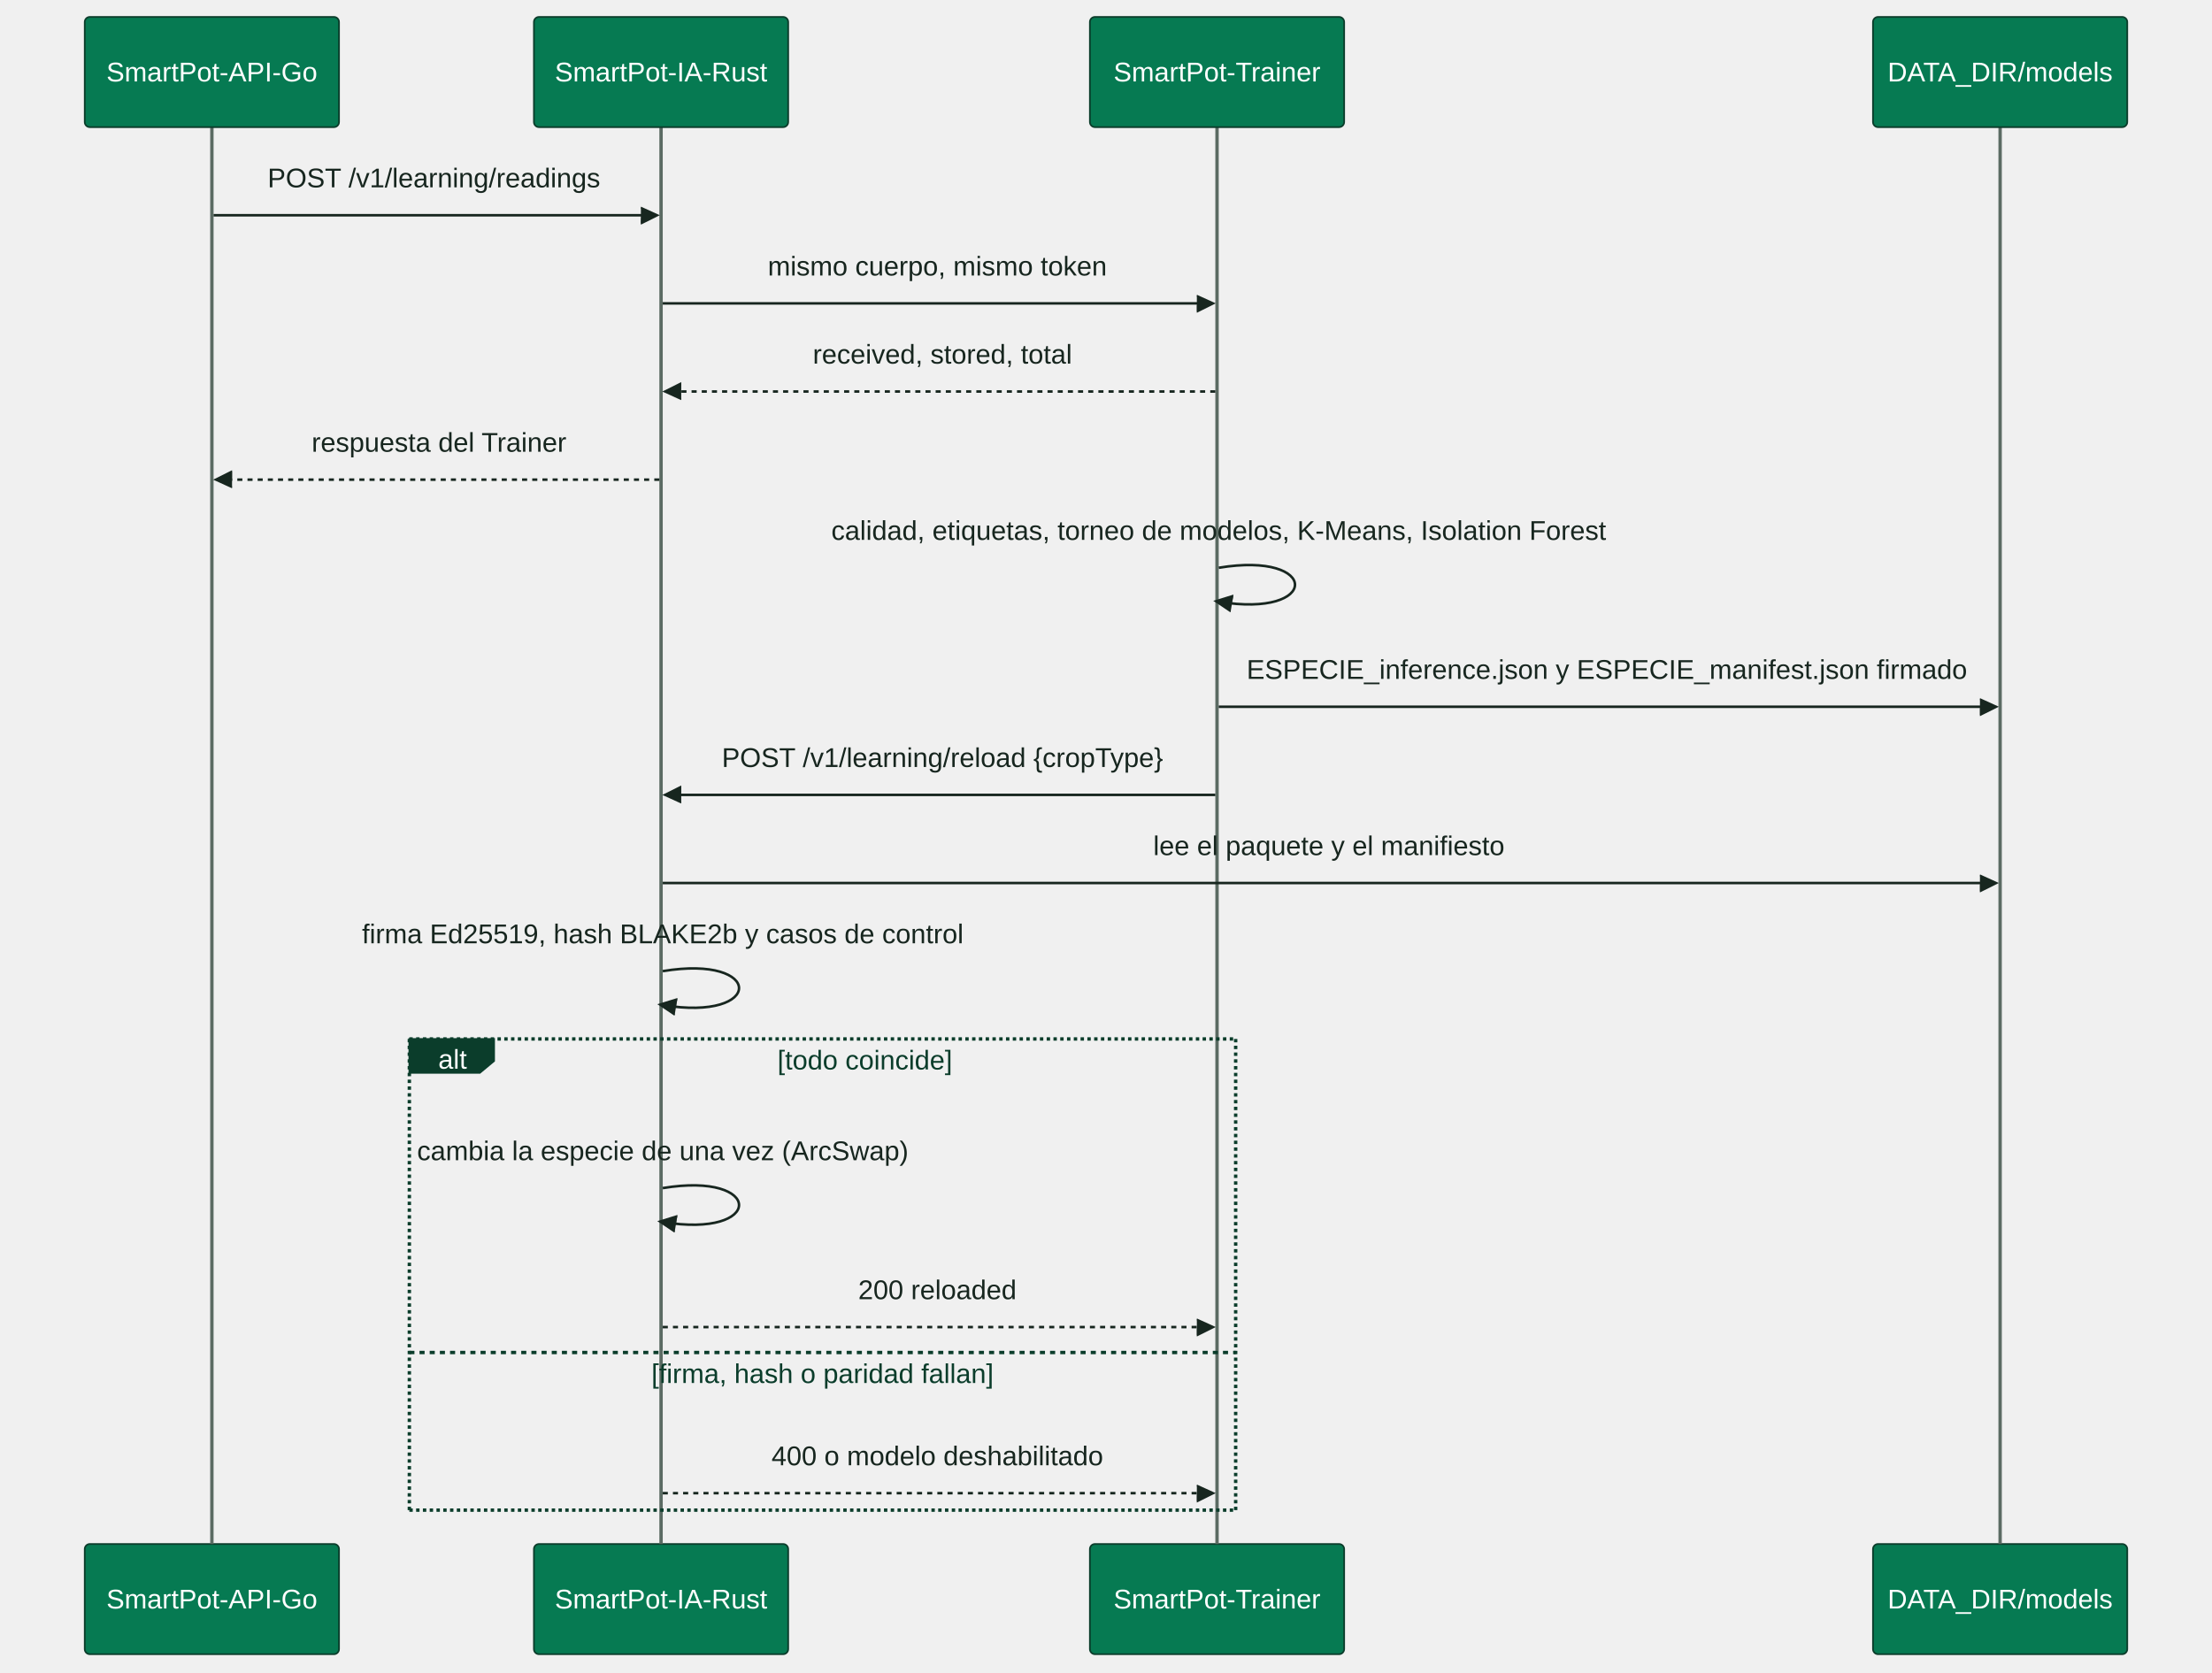
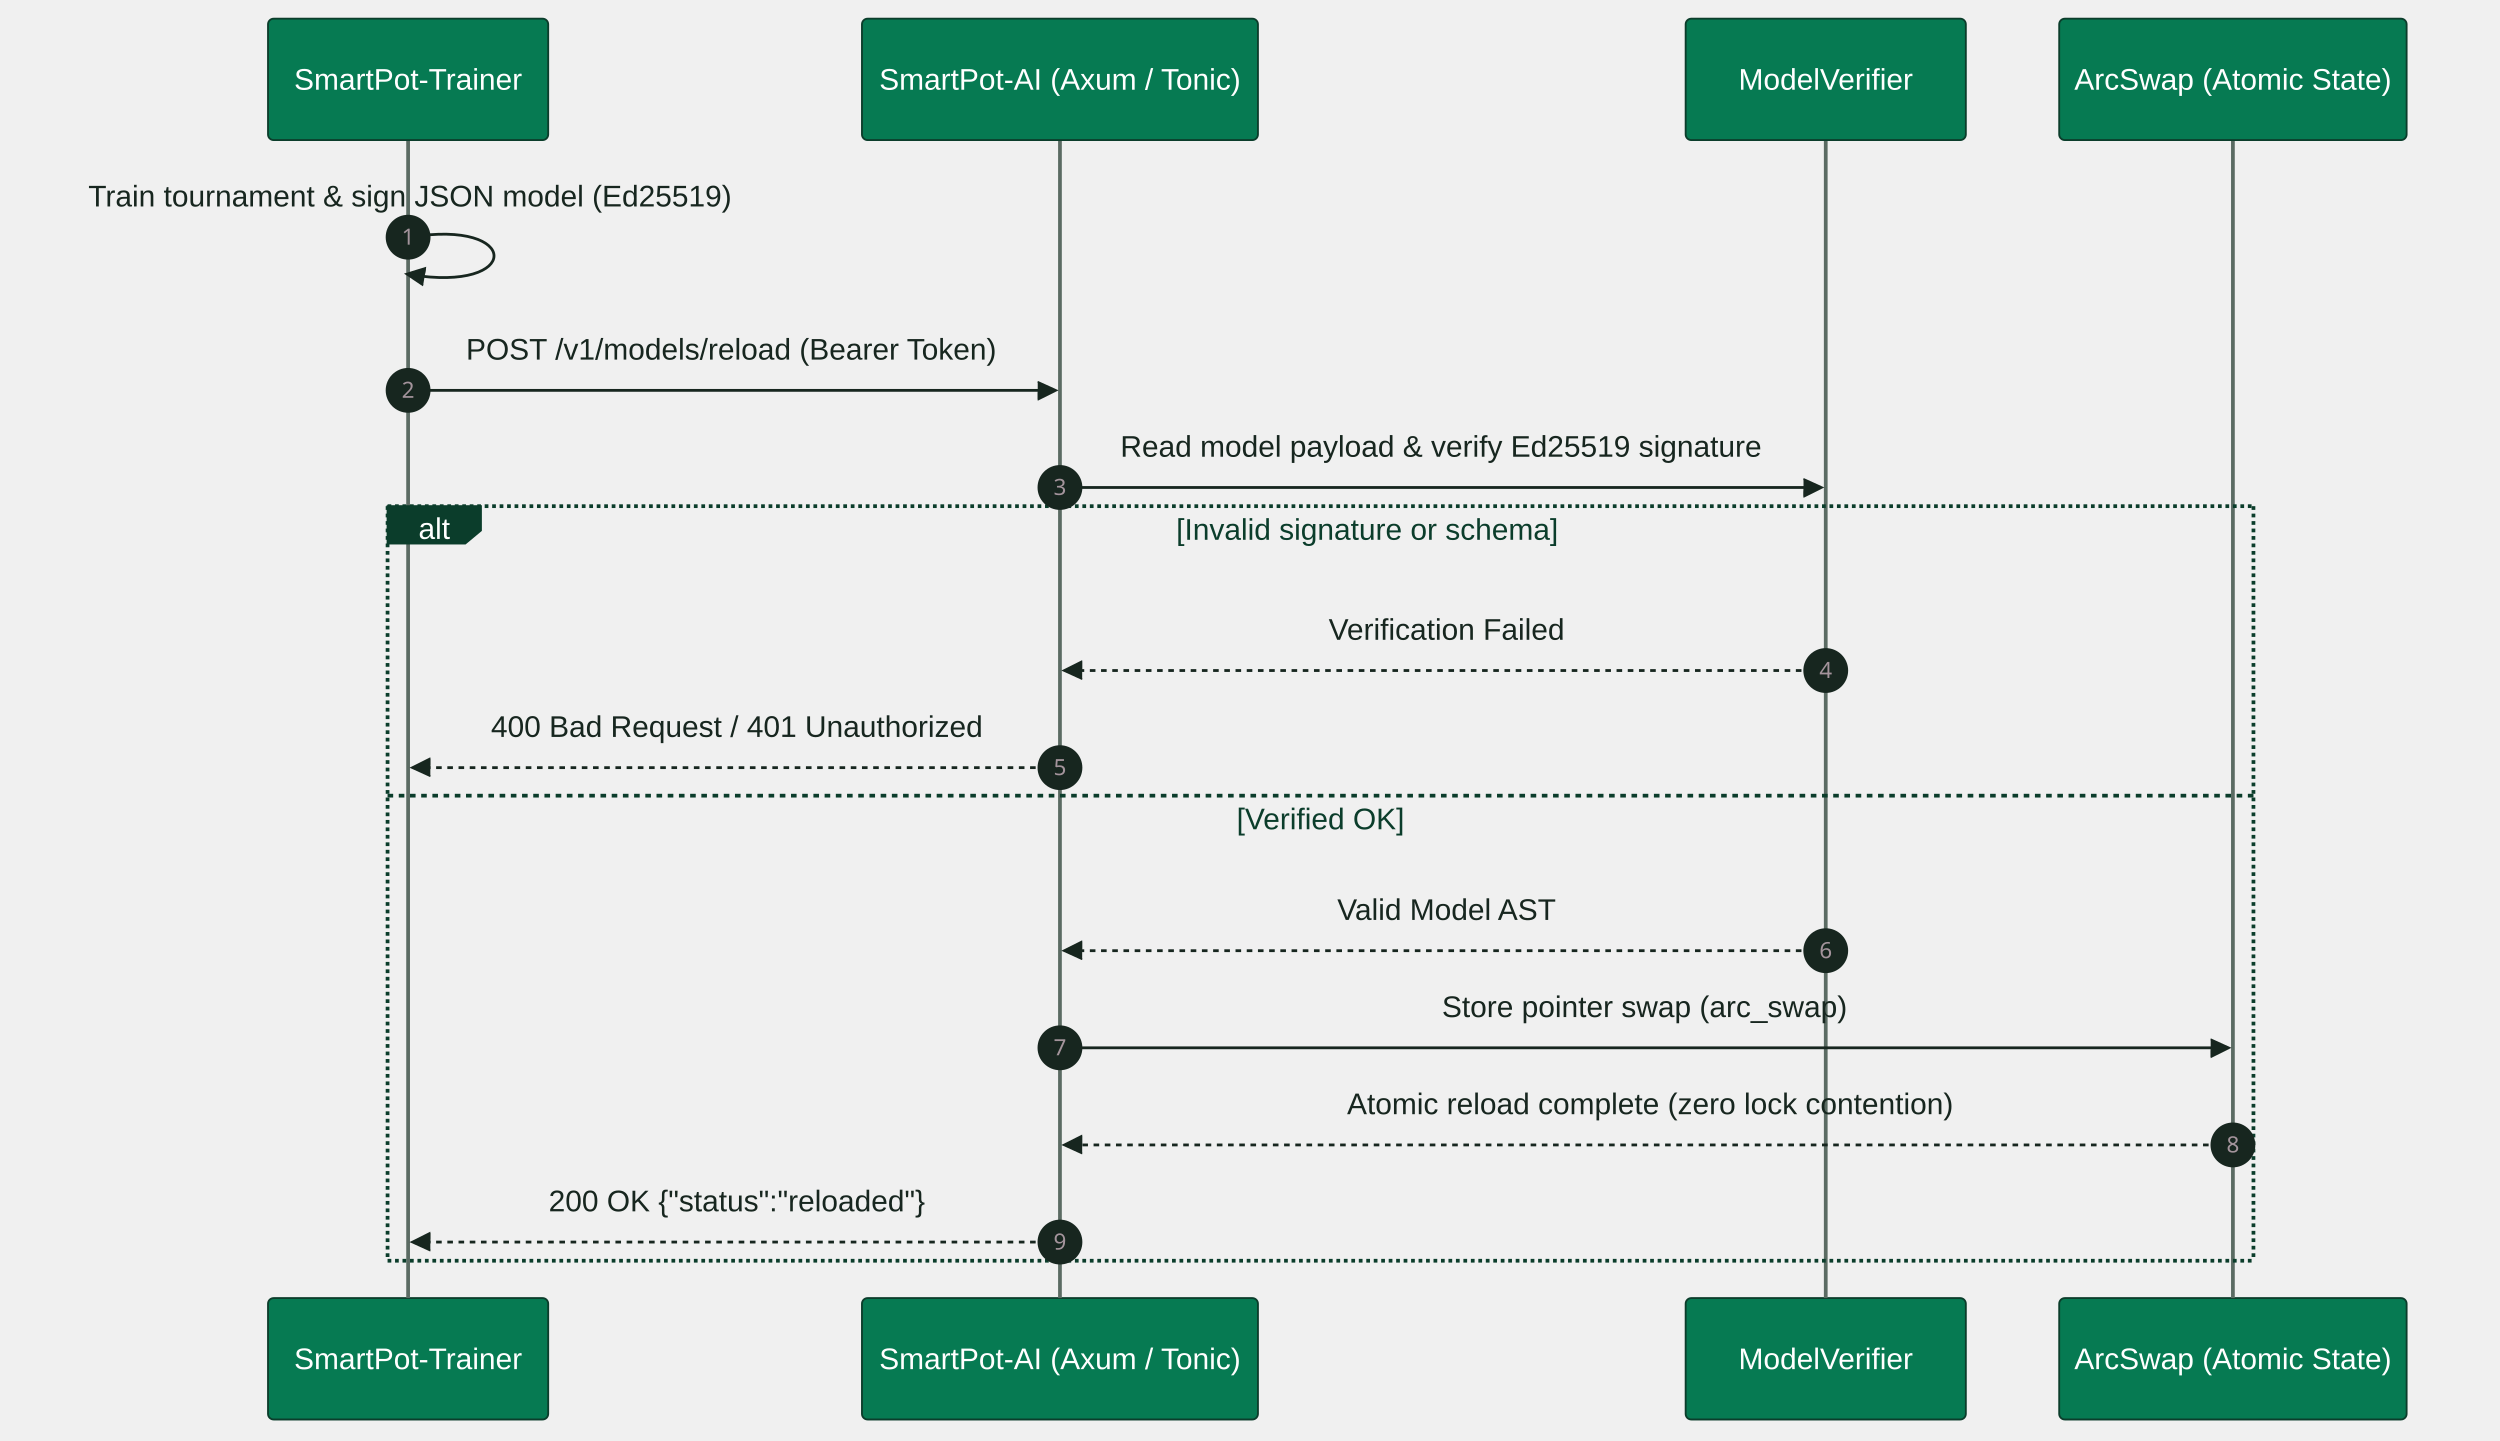
- <svg xmlns="http://www.w3.org/2000/svg" id="my-svg" width="100%" style="max-width: 1305px; background-color: white;" viewBox="-50 -10 1305 987" role="graphics-document document" aria-roledescription="sequence">
+ <svg xmlns="http://www.w3.org/2000/svg" id="my-svg" width="100%" style="max-width: 1338.5px; background-color: white;" viewBox="-143.5 -10 1338.5 771" role="graphics-document document" aria-roledescription="sequence">
  <g>
-     <rect x="1055" y="901" fill="#eaeaea" stroke="#666" width="150" height="65" name="Carpeta" rx="3" ry="3" class="actor actor-bottom" />
-     <text x="1130" y="933.5" dominant-baseline="central" alignment-baseline="central" class="actor actor-box" style="text-anchor: middle; font-size: 16px; font-weight: 400; font-family: &quot;Segoe UI&quot;, Arial, sans-serif;">
-       <tspan x="1130" dy="0">DATA_DIR/models</tspan>
+     <rect x="959" y="685" fill="#eaeaea" stroke="#666" width="186" height="65" name="S" rx="3" ry="3" class="actor actor-bottom" />
+     <text x="1052" y="717.5" dominant-baseline="central" alignment-baseline="central" class="actor actor-box" style="text-anchor: middle; font-size: 16px; font-weight: 400; font-family: &quot;Segoe UI&quot;, Arial, sans-serif;">
+       <tspan x="1052" dy="0">ArcSwap (Atomic State)</tspan>
    </text>
  </g>
  <g>
-     <rect x="593" y="901" fill="#eaeaea" stroke="#666" width="150" height="65" name="Trainer" rx="3" ry="3" class="actor actor-bottom" />
-     <text x="668" y="933.5" dominant-baseline="central" alignment-baseline="central" class="actor actor-box" style="text-anchor: middle; font-size: 16px; font-weight: 400; font-family: &quot;Segoe UI&quot;, Arial, sans-serif;">
-       <tspan x="668" dy="0">SmartPot-Trainer</tspan>
+     <rect x="759" y="685" fill="#eaeaea" stroke="#666" width="150" height="65" name="V" rx="3" ry="3" class="actor actor-bottom" />
+     <text x="834" y="717.5" dominant-baseline="central" alignment-baseline="central" class="actor actor-box" style="text-anchor: middle; font-size: 16px; font-weight: 400; font-family: &quot;Segoe UI&quot;, Arial, sans-serif;">
+       <tspan x="834" dy="0">ModelVerifier</tspan>
    </text>
  </g>
  <g>
-     <rect x="265" y="901" fill="#eaeaea" stroke="#666" width="150" height="65" name="IA" rx="3" ry="3" class="actor actor-bottom" />
-     <text x="340" y="933.5" dominant-baseline="central" alignment-baseline="central" class="actor actor-box" style="text-anchor: middle; font-size: 16px; font-weight: 400; font-family: &quot;Segoe UI&quot;, Arial, sans-serif;">
-       <tspan x="340" dy="0">SmartPot-IA-Rust</tspan>
+     <rect x="318" y="685" fill="#eaeaea" stroke="#666" width="212" height="65" name="AI" rx="3" ry="3" class="actor actor-bottom" />
+     <text x="424" y="717.5" dominant-baseline="central" alignment-baseline="central" class="actor actor-box" style="text-anchor: middle; font-size: 16px; font-weight: 400; font-family: &quot;Segoe UI&quot;, Arial, sans-serif;">
+       <tspan x="424" dy="0">SmartPot-AI (Axum / Tonic)</tspan>
    </text>
  </g>
  <g>
-     <rect x="0" y="901" fill="#eaeaea" stroke="#666" width="150" height="65" name="API" rx="3" ry="3" class="actor actor-bottom" />
-     <text x="75" y="933.5" dominant-baseline="central" alignment-baseline="central" class="actor actor-box" style="text-anchor: middle; font-size: 16px; font-weight: 400; font-family: &quot;Segoe UI&quot;, Arial, sans-serif;">
-       <tspan x="75" dy="0">SmartPot-API-Go</tspan>
+     <rect x="0" y="685" fill="#eaeaea" stroke="#666" width="150" height="65" name="T" rx="3" ry="3" class="actor actor-bottom" />
+     <text x="75" y="717.5" dominant-baseline="central" alignment-baseline="central" class="actor actor-box" style="text-anchor: middle; font-size: 16px; font-weight: 400; font-family: &quot;Segoe UI&quot;, Arial, sans-serif;">
+       <tspan x="75" dy="0">SmartPot-Trainer</tspan>
    </text>
  </g>
  <g>
-     <line id="actor3" x1="1130" y1="65" x2="1130" y2="901" class="actor-line 200" stroke-width="0.5px" stroke="#999" name="Carpeta" data-et="life-line" data-id="Carpeta" />
-     <g id="root-3" data-et="participant" data-type="participant" data-id="Carpeta">
-       <rect x="1055" y="0" fill="#eaeaea" stroke="#666" width="150" height="65" name="Carpeta" rx="3" ry="3" class="actor actor-top" />
-       <text x="1130" y="32.5" dominant-baseline="central" alignment-baseline="central" class="actor actor-box" style="text-anchor: middle; font-size: 16px; font-weight: 400; font-family: &quot;Segoe UI&quot;, Arial, sans-serif;">
-         <tspan x="1130" dy="0">DATA_DIR/models</tspan>
+     <line id="actor3" x1="1052" y1="65" x2="1052" y2="685" class="actor-line 200" stroke-width="0.5px" stroke="#999" name="S" data-et="life-line" data-id="S" />
+     <g id="root-3" data-et="participant" data-type="participant" data-id="S">
+       <rect x="959" y="0" fill="#eaeaea" stroke="#666" width="186" height="65" name="S" rx="3" ry="3" class="actor actor-top" />
+       <text x="1052" y="32.5" dominant-baseline="central" alignment-baseline="central" class="actor actor-box" style="text-anchor: middle; font-size: 16px; font-weight: 400; font-family: &quot;Segoe UI&quot;, Arial, sans-serif;">
+         <tspan x="1052" dy="0">ArcSwap (Atomic State)</tspan>
      </text>
    </g>
  </g>
  <g>
-     <line id="actor2" x1="668" y1="65" x2="668" y2="901" class="actor-line 200" stroke-width="0.5px" stroke="#999" name="Trainer" data-et="life-line" data-id="Trainer" />
-     <g id="root-2" data-et="participant" data-type="participant" data-id="Trainer">
-       <rect x="593" y="0" fill="#eaeaea" stroke="#666" width="150" height="65" name="Trainer" rx="3" ry="3" class="actor actor-top" />
-       <text x="668" y="32.5" dominant-baseline="central" alignment-baseline="central" class="actor actor-box" style="text-anchor: middle; font-size: 16px; font-weight: 400; font-family: &quot;Segoe UI&quot;, Arial, sans-serif;">
-         <tspan x="668" dy="0">SmartPot-Trainer</tspan>
+     <line id="actor2" x1="834" y1="65" x2="834" y2="685" class="actor-line 200" stroke-width="0.5px" stroke="#999" name="V" data-et="life-line" data-id="V" />
+     <g id="root-2" data-et="participant" data-type="participant" data-id="V">
+       <rect x="759" y="0" fill="#eaeaea" stroke="#666" width="150" height="65" name="V" rx="3" ry="3" class="actor actor-top" />
+       <text x="834" y="32.5" dominant-baseline="central" alignment-baseline="central" class="actor actor-box" style="text-anchor: middle; font-size: 16px; font-weight: 400; font-family: &quot;Segoe UI&quot;, Arial, sans-serif;">
+         <tspan x="834" dy="0">ModelVerifier</tspan>
      </text>
    </g>
  </g>
  <g>
-     <line id="actor1" x1="340" y1="65" x2="340" y2="901" class="actor-line 200" stroke-width="0.5px" stroke="#999" name="IA" data-et="life-line" data-id="IA" />
-     <g id="root-1" data-et="participant" data-type="participant" data-id="IA">
-       <rect x="265" y="0" fill="#eaeaea" stroke="#666" width="150" height="65" name="IA" rx="3" ry="3" class="actor actor-top" />
-       <text x="340" y="32.5" dominant-baseline="central" alignment-baseline="central" class="actor actor-box" style="text-anchor: middle; font-size: 16px; font-weight: 400; font-family: &quot;Segoe UI&quot;, Arial, sans-serif;">
-         <tspan x="340" dy="0">SmartPot-IA-Rust</tspan>
+     <line id="actor1" x1="424" y1="65" x2="424" y2="685" class="actor-line 200" stroke-width="0.5px" stroke="#999" name="AI" data-et="life-line" data-id="AI" />
+     <g id="root-1" data-et="participant" data-type="participant" data-id="AI">
+       <rect x="318" y="0" fill="#eaeaea" stroke="#666" width="212" height="65" name="AI" rx="3" ry="3" class="actor actor-top" />
+       <text x="424" y="32.5" dominant-baseline="central" alignment-baseline="central" class="actor actor-box" style="text-anchor: middle; font-size: 16px; font-weight: 400; font-family: &quot;Segoe UI&quot;, Arial, sans-serif;">
+         <tspan x="424" dy="0">SmartPot-AI (Axum / Tonic)</tspan>
      </text>
    </g>
  </g>
  <g>
-     <line id="actor0" x1="75" y1="65" x2="75" y2="901" class="actor-line 200" stroke-width="0.5px" stroke="#999" name="API" data-et="life-line" data-id="API" />
-     <g id="root-0" data-et="participant" data-type="participant" data-id="API">
-       <rect x="0" y="0" fill="#eaeaea" stroke="#666" width="150" height="65" name="API" rx="3" ry="3" class="actor actor-top" />
+     <line id="actor0" x1="75" y1="65" x2="75" y2="685" class="actor-line 200" stroke-width="0.5px" stroke="#999" name="T" data-et="life-line" data-id="T" />
+     <g id="root-0" data-et="participant" data-type="participant" data-id="T">
+       <rect x="0" y="0" fill="#eaeaea" stroke="#666" width="150" height="65" name="T" rx="3" ry="3" class="actor actor-top" />
      <text x="75" y="32.5" dominant-baseline="central" alignment-baseline="central" class="actor actor-box" style="text-anchor: middle; font-size: 16px; font-weight: 400; font-family: &quot;Segoe UI&quot;, Arial, sans-serif;">
-         <tspan x="75" dy="0">SmartPot-API-Go</tspan>
+         <tspan x="75" dy="0">SmartPot-Trainer</tspan>
      </text>
    </g>
  </g>
  <style>#my-svg{font-family:Segoe UI,Arial,sans-serif;font-size:15px;fill:#17261F;}@keyframes edge-animation-frame{from{stroke-dashoffset:0;}}@keyframes dash{to{stroke-dashoffset:0;}}#my-svg .edge-animation-slow{stroke-dasharray:9,5!important;stroke-dashoffset:900;animation:dash 50s linear infinite;stroke-linecap:round;}#my-svg .edge-animation-fast{stroke-dasharray:9,5!important;stroke-dashoffset:900;animation:dash 20s linear infinite;stroke-linecap:round;}#my-svg .error-icon{fill:#F2F7F4;}#my-svg .error-text{fill:#17261F;stroke:#17261F;}#my-svg .edge-thickness-normal{stroke-width:1px;}#my-svg .edge-thickness-thick{stroke-width:3.5px;}#my-svg .edge-pattern-solid{stroke-dasharray:0;}#my-svg .edge-thickness-invisible{stroke-width:0;fill:none;}#my-svg .edge-pattern-dashed{stroke-dasharray:3;}#my-svg .edge-pattern-dotted{stroke-dasharray:2;}#my-svg .marker{fill:#5B6B63;stroke:#5B6B63;}#my-svg .marker.cross{stroke:#5B6B63;}#my-svg svg{font-family:Segoe UI,Arial,sans-serif;font-size:15px;}#my-svg p{margin:0;}#my-svg .actor{stroke:#0B3D2B;fill:#067A52;stroke-width:1;}#my-svg rect.actor.outer-path[data-look="neo"]{filter:drop-shadow( 1px 2px 2px rgba(185,185,185,1));}#my-svg rect.note[data-look="neo"]{stroke:#C98D12;fill:#FDF4DD;filter:drop-shadow( 1px 2px 2px rgba(185,185,185,1));}#my-svg text.actor&gt;tspan{fill:#FFFFFF;stroke:none;}#my-svg .actor-line{stroke:#5B6B63;}#my-svg .innerArc{stroke-width:1.5;stroke-dasharray:none;}#my-svg .messageLine0{stroke-width:1.5;stroke-dasharray:none;stroke:#17261F;}#my-svg .messageLine1{stroke-width:1.5;stroke-dasharray:2,2;stroke:#17261F;}#my-svg [id$="-arrowhead"] path{fill:#17261F;stroke:#17261F;}#my-svg .sequenceNumber{fill:#a4949c;}#my-svg [id$="-sequencenumber"]{fill:#17261F;}#my-svg [id$="-crosshead"] path{fill:#17261F;stroke:#17261F;}#my-svg .messageText{fill:#17261F;stroke:none;}#my-svg .labelBox{stroke:#0B3D2B;fill:#0B3D2B;filter:none;}#my-svg .labelText,#my-svg .labelText&gt;tspan{fill:#FFFFFF;stroke:none;}#my-svg .loopText,#my-svg .loopText&gt;tspan{fill:#0B3D2B;stroke:none;}#my-svg .sectionTitle,#my-svg .sectionTitle&gt;tspan{fill:#0B3D2B;stroke:none;}#my-svg .loopLine{stroke-width:2px;stroke-dasharray:2,2;stroke:#0B3D2B;fill:#0B3D2B;}#my-svg .note{stroke:#C98D12;fill:#FDF4DD;}#my-svg .noteText,#my-svg .noteText&gt;tspan{fill:#17261F;stroke:none;font-weight:normal;}#my-svg .activation0{fill:#DDF5EA;stroke:#067A52;}#my-svg .activation1{fill:#DDF5EA;stroke:#067A52;}#my-svg .activation2{fill:#DDF5EA;stroke:#067A52;}#my-svg .actorPopupMenu{position:absolute;}#my-svg .actorPopupMenuPanel{position:absolute;fill:#067A52;box-shadow:0px 8px 16px 0px rgba(0,0,0,0.2);filter:drop-shadow(3px 5px 2px rgb(0 0 0 / 0.4));}#my-svg .actor-man circle,#my-svg line{fill:#067A52;stroke-width:2px;}#my-svg g rect.rect{filter:drop-shadow( 1px 2px 2px rgba(185,185,185,1));stroke:#067A52;}#my-svg .node .neo-node{stroke:#067A52;}#my-svg [data-look="neo"].node rect,#my-svg [data-look="neo"].cluster rect,#my-svg [data-look="neo"].node polygon{stroke:url(#my-svg-gradient);filter:drop-shadow( 1px 2px 2px rgba(185,185,185,1));}#my-svg [data-look="neo"].swimlane.cluster rect{filter:none;}#my-svg [data-look="neo"].node path{stroke:url(#my-svg-gradient);stroke-width:1px;}#my-svg [data-look="neo"].node .outer-path{filter:drop-shadow( 1px 2px 2px rgba(185,185,185,1));}#my-svg [data-look="neo"].node .neo-line path{stroke:#067A52;filter:none;}#my-svg [data-look="neo"].node circle{stroke:url(#my-svg-gradient);filter:drop-shadow( 1px 2px 2px rgba(185,185,185,1));}#my-svg [data-look="neo"].node circle .state-start{fill:#000000;}#my-svg [data-look="neo"].icon-shape .icon{fill:url(#my-svg-gradient);filter:drop-shadow( 1px 2px 2px rgba(185,185,185,1));}#my-svg [data-look="neo"].icon-shape .icon-neo path{stroke:url(#my-svg-gradient);filter:drop-shadow( 1px 2px 2px rgba(185,185,185,1));}#my-svg :root{--mermaid-font-family:Segoe UI,Arial,sans-serif;}</style>
  <g />
  <defs>
    <symbol id="my-svg-computer" width="24" height="24">
      <path transform="scale(.5)" d="M2 2v13h20v-13h-20zm18 11h-16v-9h16v9zm-10.228 6l.466-1h3.524l.467 1h-4.457zm14.228 3h-24l2-6h2.104l-1.33 4h18.45l-1.297-4h2.073l2 6zm-5-10h-14v-7h14v7z" />
    </symbol>
  </defs>
  <defs>
    <symbol id="my-svg-database" fill-rule="evenodd" clip-rule="evenodd">
      <path transform="scale(.5)" d="M12.258.001l.256.004.255.005.253.008.251.01.249.012.247.015.246.016.242.019.241.02.239.023.236.024.233.027.231.028.229.031.225.032.223.034.22.036.217.038.214.04.211.041.208.043.205.045.201.046.198.048.194.05.191.051.187.053.183.054.18.056.175.057.172.059.168.06.163.061.16.063.155.064.15.066.074.033.073.033.071.034.07.034.069.035.068.035.067.035.066.035.064.036.064.036.062.036.06.036.06.037.058.037.058.037.055.038.055.038.053.038.052.038.051.039.05.039.048.039.047.039.045.04.044.04.043.04.041.04.04.041.039.041.037.041.036.041.034.041.033.042.032.042.03.042.029.042.027.042.026.043.024.043.023.043.021.043.02.043.018.044.017.043.015.044.013.044.012.044.011.045.009.044.007.045.006.045.004.045.002.045.001.045v17l-.001.045-.002.045-.004.045-.006.045-.007.045-.009.044-.011.045-.012.044-.013.044-.015.044-.017.043-.018.044-.02.043-.021.043-.023.043-.024.043-.026.043-.027.042-.029.042-.03.042-.032.042-.033.042-.034.041-.036.041-.037.041-.039.041-.04.041-.041.04-.043.04-.044.04-.045.04-.047.039-.048.039-.05.039-.051.039-.052.038-.053.038-.055.038-.055.038-.058.037-.058.037-.06.037-.06.036-.062.036-.064.036-.064.036-.066.035-.067.035-.068.035-.069.035-.07.034-.071.034-.073.033-.074.033-.15.066-.155.064-.16.063-.163.061-.168.06-.172.059-.175.057-.18.056-.183.054-.187.053-.191.051-.194.05-.198.048-.201.046-.205.045-.208.043-.211.041-.214.04-.217.038-.22.036-.223.034-.225.032-.229.031-.231.028-.233.027-.236.024-.239.023-.241.02-.242.019-.246.016-.247.015-.249.012-.251.01-.253.008-.255.005-.256.004-.258.001-.258-.001-.256-.004-.255-.005-.253-.008-.251-.01-.249-.012-.247-.015-.245-.016-.243-.019-.241-.02-.238-.023-.236-.024-.234-.027-.231-.028-.228-.031-.226-.032-.223-.034-.22-.036-.217-.038-.214-.04-.211-.041-.208-.043-.204-.045-.201-.046-.198-.048-.195-.05-.19-.051-.187-.053-.184-.054-.179-.056-.176-.057-.172-.059-.167-.06-.164-.061-.159-.063-.155-.064-.151-.066-.074-.033-.072-.033-.072-.034-.07-.034-.069-.035-.068-.035-.067-.035-.066-.035-.064-.036-.063-.036-.062-.036-.061-.036-.06-.037-.058-.037-.057-.037-.056-.038-.055-.038-.053-.038-.052-.038-.051-.039-.049-.039-.049-.039-.046-.039-.046-.04-.044-.04-.043-.04-.041-.04-.04-.041-.039-.041-.037-.041-.036-.041-.034-.041-.033-.042-.032-.042-.03-.042-.029-.042-.027-.042-.026-.043-.024-.043-.023-.043-.021-.043-.02-.043-.018-.044-.017-.043-.015-.044-.013-.044-.012-.044-.011-.045-.009-.044-.007-.045-.006-.045-.004-.045-.002-.045-.001-.045v-17l.001-.045.002-.045.004-.045.006-.045.007-.045.009-.044.011-.045.012-.044.013-.044.015-.044.017-.043.018-.044.02-.043.021-.043.023-.043.024-.043.026-.043.027-.042.029-.042.03-.042.032-.042.033-.042.034-.041.036-.041.037-.041.039-.041.04-.041.041-.04.043-.04.044-.04.046-.04.046-.039.049-.039.049-.039.051-.039.052-.038.053-.038.055-.038.056-.038.057-.037.058-.037.06-.037.061-.036.062-.036.063-.036.064-.036.066-.035.067-.035.068-.035.069-.035.07-.034.072-.034.072-.033.074-.033.151-.066.155-.064.159-.063.164-.061.167-.06.172-.059.176-.057.179-.056.184-.054.187-.053.19-.051.195-.05.198-.048.201-.046.204-.045.208-.043.211-.041.214-.04.217-.038.22-.036.223-.034.226-.032.228-.031.231-.028.234-.027.236-.024.238-.023.241-.02.243-.019.245-.016.247-.015.249-.012.251-.01.253-.008.255-.005.256-.004.258-.001.258.001zm-9.258 20.499v.01l.001.021.003.021.004.022.005.021.006.022.007.022.009.023.01.022.011.023.012.023.013.023.015.023.016.024.017.023.018.024.019.024.021.024.022.025.023.024.024.025.052.049.056.05.061.051.066.051.07.051.075.051.079.052.084.052.088.052.092.052.097.052.102.051.105.052.11.052.114.051.119.051.123.051.127.05.131.05.135.05.139.048.144.049.147.047.152.047.155.047.16.045.163.045.167.043.171.043.176.041.178.041.183.039.187.039.19.037.194.035.197.035.202.033.204.031.209.03.212.029.216.027.219.025.222.024.226.021.23.02.233.018.236.016.24.015.243.012.246.01.249.008.253.005.256.004.259.001.26-.001.257-.004.254-.005.25-.008.247-.011.244-.012.241-.014.237-.016.233-.018.231-.021.226-.021.224-.024.22-.026.216-.027.212-.028.21-.031.205-.031.202-.034.198-.034.194-.036.191-.037.187-.039.183-.04.179-.04.175-.042.172-.043.168-.044.163-.045.16-.046.155-.046.152-.047.148-.048.143-.049.139-.049.136-.05.131-.05.126-.05.123-.051.118-.052.114-.051.11-.052.106-.052.101-.052.096-.052.092-.052.088-.053.083-.051.079-.052.074-.052.07-.051.065-.051.06-.051.056-.05.051-.05.023-.024.023-.025.021-.024.02-.024.019-.024.018-.024.017-.024.015-.023.014-.024.013-.023.012-.023.01-.023.01-.022.008-.022.006-.022.006-.022.004-.022.004-.021.001-.021.001-.021v-4.127l-.077.055-.08.053-.083.054-.085.053-.087.052-.09.052-.093.051-.095.05-.097.05-.1.049-.102.049-.105.048-.106.047-.109.047-.111.046-.114.045-.115.045-.118.044-.12.043-.122.042-.124.042-.126.041-.128.04-.13.04-.132.038-.134.038-.135.037-.138.037-.139.035-.142.035-.143.034-.144.033-.147.032-.148.031-.15.03-.151.03-.153.029-.154.027-.156.027-.158.026-.159.025-.161.024-.162.023-.163.022-.165.021-.166.02-.167.019-.169.018-.169.017-.171.016-.173.015-.173.014-.175.013-.175.012-.177.011-.178.01-.179.008-.179.008-.181.006-.182.005-.182.004-.184.003-.184.002h-.37l-.184-.002-.184-.003-.182-.004-.182-.005-.181-.006-.179-.008-.179-.008-.178-.01-.176-.011-.176-.012-.175-.013-.173-.014-.172-.015-.171-.016-.17-.017-.169-.018-.167-.019-.166-.02-.165-.021-.163-.022-.162-.023-.161-.024-.159-.025-.157-.026-.156-.027-.155-.027-.153-.029-.151-.03-.15-.03-.148-.031-.146-.032-.145-.033-.143-.034-.141-.035-.14-.035-.137-.037-.136-.037-.134-.038-.132-.038-.13-.04-.128-.04-.126-.041-.124-.042-.122-.042-.12-.044-.117-.043-.116-.045-.113-.045-.112-.046-.109-.047-.106-.047-.105-.048-.102-.049-.1-.049-.097-.05-.095-.05-.093-.052-.09-.051-.087-.052-.085-.053-.083-.054-.08-.054-.077-.054v4.127zm0-5.654v.011l.001.021.003.021.004.021.005.022.006.022.007.022.009.022.01.022.011.023.012.023.013.023.015.024.016.023.017.024.018.024.019.024.021.024.022.024.023.025.024.024.052.05.056.05.061.05.066.051.07.051.075.052.079.051.084.052.088.052.092.052.097.052.102.052.105.052.11.051.114.051.119.052.123.05.127.051.131.05.135.049.139.049.144.048.147.048.152.047.155.046.16.045.163.045.167.044.171.042.176.042.178.04.183.04.187.038.19.037.194.036.197.034.202.033.204.032.209.03.212.028.216.027.219.025.222.024.226.022.23.02.233.018.236.016.24.014.243.012.246.01.249.008.253.006.256.003.259.001.26-.001.257-.003.254-.006.25-.008.247-.01.244-.012.241-.015.237-.016.233-.018.231-.02.226-.022.224-.024.22-.025.216-.027.212-.029.21-.03.205-.032.202-.033.198-.035.194-.036.191-.037.187-.039.183-.039.179-.041.175-.042.172-.043.168-.044.163-.045.16-.045.155-.047.152-.047.148-.048.143-.048.139-.05.136-.049.131-.05.126-.051.123-.051.118-.051.114-.052.11-.052.106-.052.101-.052.096-.052.092-.052.088-.052.083-.052.079-.052.074-.051.07-.052.065-.051.06-.05.056-.051.051-.049.023-.025.023-.024.021-.025.02-.024.019-.024.018-.024.017-.024.015-.023.014-.023.013-.024.012-.022.01-.023.01-.023.008-.022.006-.022.006-.022.004-.021.004-.022.001-.021.001-.021v-4.139l-.077.054-.08.054-.083.054-.085.052-.087.053-.09.051-.093.051-.095.051-.097.05-.1.049-.102.049-.105.048-.106.047-.109.047-.111.046-.114.045-.115.044-.118.044-.12.044-.122.042-.124.042-.126.041-.128.04-.13.039-.132.039-.134.038-.135.037-.138.036-.139.036-.142.035-.143.033-.144.033-.147.033-.148.031-.15.03-.151.03-.153.028-.154.028-.156.027-.158.026-.159.025-.161.024-.162.023-.163.022-.165.021-.166.02-.167.019-.169.018-.169.017-.171.016-.173.015-.173.014-.175.013-.175.012-.177.011-.178.009-.179.009-.179.007-.181.007-.182.005-.182.004-.184.003-.184.002h-.37l-.184-.002-.184-.003-.182-.004-.182-.005-.181-.007-.179-.007-.179-.009-.178-.009-.176-.011-.176-.012-.175-.013-.173-.014-.172-.015-.171-.016-.17-.017-.169-.018-.167-.019-.166-.02-.165-.021-.163-.022-.162-.023-.161-.024-.159-.025-.157-.026-.156-.027-.155-.028-.153-.028-.151-.03-.15-.03-.148-.031-.146-.033-.145-.033-.143-.033-.141-.035-.14-.036-.137-.036-.136-.037-.134-.038-.132-.039-.13-.039-.128-.04-.126-.041-.124-.042-.122-.043-.12-.043-.117-.044-.116-.044-.113-.046-.112-.046-.109-.046-.106-.047-.105-.048-.102-.049-.1-.049-.097-.05-.095-.051-.093-.051-.09-.051-.087-.053-.085-.052-.083-.054-.08-.054-.077-.054v4.139zm0-5.666v.011l.001.02.003.022.004.021.005.022.006.021.007.022.009.023.01.022.011.023.012.023.013.023.015.023.016.024.017.024.018.023.019.024.021.025.022.024.023.024.024.025.052.05.056.05.061.05.066.051.07.051.075.052.079.051.084.052.088.052.092.052.097.052.102.052.105.051.11.052.114.051.119.051.123.051.127.05.131.05.135.05.139.049.144.048.147.048.152.047.155.046.16.045.163.045.167.043.171.043.176.042.178.04.183.04.187.038.19.037.194.036.197.034.202.033.204.032.209.03.212.028.216.027.219.025.222.024.226.021.23.02.233.018.236.017.24.014.243.012.246.01.249.008.253.006.256.003.259.001.26-.001.257-.003.254-.006.25-.008.247-.01.244-.013.241-.014.237-.016.233-.018.231-.02.226-.022.224-.024.22-.025.216-.027.212-.029.21-.03.205-.032.202-.033.198-.035.194-.036.191-.037.187-.039.183-.039.179-.041.175-.042.172-.043.168-.044.163-.045.16-.045.155-.047.152-.047.148-.048.143-.049.139-.049.136-.049.131-.051.126-.05.123-.051.118-.052.114-.051.11-.052.106-.052.101-.052.096-.052.092-.052.088-.052.083-.052.079-.052.074-.052.07-.051.065-.051.06-.051.056-.05.051-.049.023-.025.023-.025.021-.024.02-.024.019-.024.018-.024.017-.024.015-.023.014-.024.013-.023.012-.023.01-.022.01-.023.008-.022.006-.022.006-.022.004-.022.004-.021.001-.021.001-.021v-4.153l-.077.054-.08.054-.083.053-.085.053-.087.053-.09.051-.093.051-.095.051-.097.05-.1.049-.102.048-.105.048-.106.048-.109.046-.111.046-.114.046-.115.044-.118.044-.12.043-.122.043-.124.042-.126.041-.128.04-.13.039-.132.039-.134.038-.135.037-.138.036-.139.036-.142.034-.143.034-.144.033-.147.032-.148.032-.15.03-.151.03-.153.028-.154.028-.156.027-.158.026-.159.024-.161.024-.162.023-.163.023-.165.021-.166.02-.167.019-.169.018-.169.017-.171.016-.173.015-.173.014-.175.013-.175.012-.177.01-.178.01-.179.009-.179.007-.181.006-.182.006-.182.004-.184.003-.184.001-.185.001-.185-.001-.184-.001-.184-.003-.182-.004-.182-.006-.181-.006-.179-.007-.179-.009-.178-.01-.176-.01-.176-.012-.175-.013-.173-.014-.172-.015-.171-.016-.17-.017-.169-.018-.167-.019-.166-.02-.165-.021-.163-.023-.162-.023-.161-.024-.159-.024-.157-.026-.156-.027-.155-.028-.153-.028-.151-.03-.15-.03-.148-.032-.146-.032-.145-.033-.143-.034-.141-.034-.14-.036-.137-.036-.136-.037-.134-.038-.132-.039-.13-.039-.128-.041-.126-.041-.124-.041-.122-.043-.12-.043-.117-.044-.116-.044-.113-.046-.112-.046-.109-.046-.106-.048-.105-.048-.102-.048-.1-.05-.097-.049-.095-.051-.093-.051-.09-.052-.087-.052-.085-.053-.083-.053-.08-.054-.077-.054v4.153zm8.74-8.179l-.257.004-.254.005-.25.008-.247.011-.244.012-.241.014-.237.016-.233.018-.231.021-.226.022-.224.023-.22.026-.216.027-.212.028-.21.031-.205.032-.202.033-.198.034-.194.036-.191.038-.187.038-.183.04-.179.041-.175.042-.172.043-.168.043-.163.045-.16.046-.155.046-.152.048-.148.048-.143.048-.139.049-.136.05-.131.05-.126.051-.123.051-.118.051-.114.052-.11.052-.106.052-.101.052-.096.052-.092.052-.088.052-.083.052-.079.052-.074.051-.07.052-.065.051-.06.05-.056.05-.051.05-.023.025-.023.024-.021.024-.02.025-.019.024-.018.024-.017.023-.015.024-.014.023-.013.023-.012.023-.01.023-.01.022-.008.022-.006.023-.006.021-.004.022-.004.021-.001.021-.001.021.001.021.001.021.004.021.004.022.006.021.006.023.008.022.01.022.01.023.012.023.013.023.014.023.015.024.017.023.018.024.019.024.02.025.021.024.023.024.023.025.051.05.056.05.06.05.065.051.07.052.074.051.079.052.083.052.088.052.092.052.096.052.101.052.106.052.11.052.114.052.118.051.123.051.126.051.131.05.136.05.139.049.143.048.148.048.152.048.155.046.16.046.163.045.168.043.172.043.175.042.179.041.183.04.187.038.191.038.194.036.198.034.202.033.205.032.21.031.212.028.216.027.22.026.224.023.226.022.231.021.233.018.237.016.241.014.244.012.247.011.25.008.254.005.257.004.26.001.26-.001.257-.004.254-.005.25-.008.247-.011.244-.012.241-.014.237-.016.233-.018.231-.021.226-.022.224-.023.22-.026.216-.027.212-.028.21-.031.205-.032.202-.033.198-.034.194-.036.191-.038.187-.038.183-.04.179-.041.175-.042.172-.043.168-.043.163-.045.16-.046.155-.046.152-.048.148-.048.143-.048.139-.049.136-.05.131-.05.126-.051.123-.051.118-.051.114-.052.11-.052.106-.052.101-.052.096-.052.092-.052.088-.052.083-.052.079-.052.074-.051.07-.052.065-.051.06-.05.056-.05.051-.05.023-.025.023-.024.021-.024.02-.025.019-.024.018-.024.017-.023.015-.024.014-.023.013-.023.012-.023.01-.023.01-.022.008-.022.006-.023.006-.021.004-.022.004-.021.001-.021.001-.021-.001-.021-.001-.021-.004-.021-.004-.022-.006-.021-.006-.023-.008-.022-.01-.022-.01-.023-.012-.023-.013-.023-.014-.023-.015-.024-.017-.023-.018-.024-.019-.024-.02-.025-.021-.024-.023-.024-.023-.025-.051-.05-.056-.05-.06-.05-.065-.051-.07-.052-.074-.051-.079-.052-.083-.052-.088-.052-.092-.052-.096-.052-.101-.052-.106-.052-.11-.052-.114-.052-.118-.051-.123-.051-.126-.051-.131-.05-.136-.05-.139-.049-.143-.048-.148-.048-.152-.048-.155-.046-.16-.046-.163-.045-.168-.043-.172-.043-.175-.042-.179-.041-.183-.04-.187-.038-.191-.038-.194-.036-.198-.034-.202-.033-.205-.032-.21-.031-.212-.028-.216-.027-.22-.026-.224-.023-.226-.022-.231-.021-.233-.018-.237-.016-.241-.014-.244-.012-.247-.011-.25-.008-.254-.005-.257-.004-.26-.001-.26.001z" />
    </symbol>
  </defs>
  <defs>
    <symbol id="my-svg-clock" width="24" height="24">
      <path transform="scale(.5)" d="M12 2c5.514 0 10 4.486 10 10s-4.486 10-10 10-10-4.486-10-10 4.486-10 10-10zm0-2c-6.627 0-12 5.373-12 12s5.373 12 12 12 12-5.373 12-12-5.373-12-12-12zm5.848 12.459c.202.038.202.333.001.372-1.907.361-6.045 1.111-6.547 1.111-.719 0-1.301-.582-1.301-1.301 0-.512.77-5.447 1.125-7.445.034-.192.312-.181.343.014l.985 6.238 5.394 1.011z" />
    </symbol>
  </defs>
  <defs>
    <marker id="my-svg-arrowhead" refX="7.9" refY="5" markerUnits="userSpaceOnUse" markerWidth="12" markerHeight="12" orient="auto-start-reverse">
      <path d="M -1 0 L 10 5 L 0 10 z" />
    </marker>
  </defs>
  <defs>
    <marker id="my-svg-crosshead" markerWidth="15" markerHeight="8" orient="auto" refX="4" refY="4.5">
      <path fill="none" stroke="#000000" stroke-width="1pt" d="M 1,2 L 6,7 M 6,2 L 1,7" style="stroke-dasharray: 0, 0;" />
    </marker>
  </defs>
  <defs>
    <marker id="my-svg-filled-head" refX="15.5" refY="7" markerWidth="20" markerHeight="28" orient="auto">
      <path d="M 18,7 L9,13 L14,7 L9,1 Z" />
    </marker>
  </defs>
  <defs>
    <marker id="my-svg-sequencenumber" refX="15" refY="15" markerWidth="60" markerHeight="40" orient="auto">
      <circle cx="15" cy="15" r="6" />
    </marker>
  </defs>
  <defs>
    <marker id="my-svg-solidTopArrowHead" refX="7.9" refY="7.25" markerUnits="userSpaceOnUse" markerWidth="12" markerHeight="12" orient="auto-start-reverse">
      <path d="M 0 0 L 10 8 L 0 8 z" />
    </marker>
  </defs>
  <defs>
    <marker id="my-svg-solidBottomArrowHead" refX="7.9" refY="0.75" markerUnits="userSpaceOnUse" markerWidth="12" markerHeight="12" orient="auto-start-reverse">
      <path d="M 0 0 L 10 0 L 0 8 z" />
    </marker>
  </defs>
  <defs>
    <marker id="my-svg-stickTopArrowHead" refX="7.5" refY="7" markerUnits="userSpaceOnUse" markerWidth="12" markerHeight="12" orient="auto-start-reverse">
      <path d="M 0 0 L 7 7" stroke="black" stroke-width="1.5" fill="none" />
    </marker>
  </defs>
  <defs>
    <marker id="my-svg-stickBottomArrowHead" refX="7.5" refY="0" markerUnits="userSpaceOnUse" markerWidth="12" markerHeight="12" orient="auto-start-reverse">
      <path d="M 0 7 L 7 0" stroke="black" stroke-width="1.5" fill="none" />
    </marker>
  </defs>
-   <g data-et="control-structure" data-id="i14">
-     <line x1="191.5" y1="603" x2="679" y2="603" class="loopLine" />
-     <line x1="679" y1="603" x2="679" y2="881" class="loopLine" />
-     <line x1="191.5" y1="881" x2="679" y2="881" class="loopLine" />
-     <line x1="191.5" y1="603" x2="191.5" y2="881" class="loopLine" />
-     <line x1="191.5" y1="788" x2="679" y2="788" class="loopLine" style="stroke-dasharray: 3, 3;" />
-     <polygon points="191.5,603 241.5,603 241.5,616 233.1,623 191.5,623" class="labelBox" />
-     <text x="217" y="616" text-anchor="middle" dominant-baseline="middle" alignment-baseline="middle" class="labelText" style="font-family: &quot;Segoe UI&quot;, Arial, sans-serif; font-size: 16px; font-weight: 400;">alt</text>
-     <text x="460.25" y="621" text-anchor="middle" class="loopText" style="font-family: &quot;Segoe UI&quot;, Arial, sans-serif; font-size: 16px; font-weight: 400;">
-       <tspan x="460.25">[todo coincide]</tspan>
+   <g data-et="control-structure" data-id="i12">
+     <line x1="64" y1="261" x2="1063" y2="261" class="loopLine" />
+     <line x1="1063" y1="261" x2="1063" y2="665" class="loopLine" />
+     <line x1="64" y1="665" x2="1063" y2="665" class="loopLine" />
+     <line x1="64" y1="261" x2="64" y2="665" class="loopLine" />
+     <line x1="64" y1="416" x2="1063" y2="416" class="loopLine" style="stroke-dasharray: 3, 3;" />
+     <polygon points="64,261 114,261 114,274 105.6,281 64,281" class="labelBox" />
+     <text x="89" y="274" text-anchor="middle" dominant-baseline="middle" alignment-baseline="middle" class="labelText" style="font-family: &quot;Segoe UI&quot;, Arial, sans-serif; font-size: 16px; font-weight: 400;">alt</text>
+     <text x="588.5" y="279" text-anchor="middle" class="loopText" style="font-family: &quot;Segoe UI&quot;, Arial, sans-serif; font-size: 16px; font-weight: 400;">
+       <tspan x="588.5">[Invalid signature or schema]</tspan>
    </text>
-     <text x="435.25" y="806" text-anchor="middle" class="sectionTitle" style="font-family: &quot;Segoe UI&quot;, Arial, sans-serif; font-size: 16px; font-weight: 400;">[firma, hash o paridad fallan]</text>
+     <text x="563.5" y="434" text-anchor="middle" class="sectionTitle" style="font-family: &quot;Segoe UI&quot;, Arial, sans-serif; font-size: 16px; font-weight: 400;">[Verified OK]</text>
  </g>
-   <text x="206" y="80" text-anchor="middle" dominant-baseline="middle" alignment-baseline="middle" class="messageText" dy="1em" style="font-family: &quot;Segoe UI&quot;, Arial, sans-serif; font-size: 16px; font-weight: 400;">POST /v1/learning/readings</text>
-   <line x1="76" y1="117" x2="336" y2="117" class="messageLine0" data-et="message" data-id="i0" data-from="API" data-to="IA" stroke-width="2" stroke="none" marker-end="url(#my-svg-arrowhead)" style="fill: none;" />
-   <text x="503" y="132" text-anchor="middle" dominant-baseline="middle" alignment-baseline="middle" class="messageText" dy="1em" style="font-family: &quot;Segoe UI&quot;, Arial, sans-serif; font-size: 16px; font-weight: 400;">mismo cuerpo, mismo token</text>
-   <line x1="341" y1="169" x2="664" y2="169" class="messageLine0" data-et="message" data-id="i1" data-from="IA" data-to="Trainer" stroke-width="2" stroke="none" marker-end="url(#my-svg-arrowhead)" style="fill: none;" />
-   <text x="506" y="184" text-anchor="middle" dominant-baseline="middle" alignment-baseline="middle" class="messageText" dy="1em" style="font-family: &quot;Segoe UI&quot;, Arial, sans-serif; font-size: 16px; font-weight: 400;">received, stored, total</text>
-   <line x1="667" y1="221" x2="344" y2="221" class="messageLine1" data-et="message" data-id="i2" data-from="Trainer" data-to="IA" stroke-width="2" stroke="none" marker-end="url(#my-svg-arrowhead)" style="stroke-dasharray: 3, 3; fill: none;" />
-   <text x="209" y="236" text-anchor="middle" dominant-baseline="middle" alignment-baseline="middle" class="messageText" dy="1em" style="font-family: &quot;Segoe UI&quot;, Arial, sans-serif; font-size: 16px; font-weight: 400;">respuesta del Trainer</text>
-   <line x1="339" y1="273" x2="79" y2="273" class="messageLine1" data-et="message" data-id="i3" data-from="IA" data-to="API" stroke-width="2" stroke="none" marker-end="url(#my-svg-arrowhead)" style="stroke-dasharray: 3, 3; fill: none;" />
-   <text x="669" y="288" text-anchor="middle" dominant-baseline="middle" alignment-baseline="middle" class="messageText" dy="1em" style="font-family: &quot;Segoe UI&quot;, Arial, sans-serif; font-size: 16px; font-weight: 400;">calidad, etiquetas, torneo de modelos, K-Means, Isolation Forest</text>
-   <path d="M 669,325 C 729,315 729,355 669,345" class="messageLine0" data-et="message" data-id="i4" data-from="Trainer" data-to="Trainer" stroke-width="2" stroke="none" marker-end="url(#my-svg-arrowhead)" style="fill: none;" />
-   <text x="898" y="370" text-anchor="middle" dominant-baseline="middle" alignment-baseline="middle" class="messageText" dy="1em" style="font-family: &quot;Segoe UI&quot;, Arial, sans-serif; font-size: 16px; font-weight: 400;">ESPECIE_inference.json y ESPECIE_manifest.json firmado</text>
-   <line x1="669" y1="407" x2="1126" y2="407" class="messageLine0" data-et="message" data-id="i5" data-from="Trainer" data-to="Carpeta" stroke-width="2" stroke="none" marker-end="url(#my-svg-arrowhead)" style="fill: none;" />
-   <text x="506" y="422" text-anchor="middle" dominant-baseline="middle" alignment-baseline="middle" class="messageText" dy="1em" style="font-family: &quot;Segoe UI&quot;, Arial, sans-serif; font-size: 16px; font-weight: 400;">POST /v1/learning/reload {cropType}</text>
-   <line x1="667" y1="459" x2="344" y2="459" class="messageLine0" data-et="message" data-id="i6" data-from="Trainer" data-to="IA" stroke-width="2" stroke="none" marker-end="url(#my-svg-arrowhead)" style="fill: none;" />
-   <text x="734" y="474" text-anchor="middle" dominant-baseline="middle" alignment-baseline="middle" class="messageText" dy="1em" style="font-family: &quot;Segoe UI&quot;, Arial, sans-serif; font-size: 16px; font-weight: 400;">lee el paquete y el manifiesto</text>
-   <line x1="341" y1="511" x2="1126" y2="511" class="messageLine0" data-et="message" data-id="i7" data-from="IA" data-to="Carpeta" stroke-width="2" stroke="none" marker-end="url(#my-svg-arrowhead)" style="fill: none;" />
-   <text x="341" y="526" text-anchor="middle" dominant-baseline="middle" alignment-baseline="middle" class="messageText" dy="1em" style="font-family: &quot;Segoe UI&quot;, Arial, sans-serif; font-size: 16px; font-weight: 400;">firma Ed25519, hash BLAKE2b y casos de control</text>
-   <path d="M 341,563 C 401,553 401,593 341,583" class="messageLine0" data-et="message" data-id="i8" data-from="IA" data-to="IA" stroke-width="2" stroke="none" marker-end="url(#my-svg-arrowhead)" style="fill: none;" />
-   <text x="341" y="654" text-anchor="middle" dominant-baseline="middle" alignment-baseline="middle" class="messageText" dy="1em" style="font-family: &quot;Segoe UI&quot;, Arial, sans-serif; font-size: 16px; font-weight: 400;">cambia la especie de una vez (ArcSwap)</text>
-   <path d="M 341,691 C 401,681 401,721 341,711" class="messageLine0" data-et="message" data-id="i10" data-from="IA" data-to="IA" stroke-width="2" stroke="none" marker-end="url(#my-svg-arrowhead)" style="fill: none;" />
-   <text x="503" y="736" text-anchor="middle" dominant-baseline="middle" alignment-baseline="middle" class="messageText" dy="1em" style="font-family: &quot;Segoe UI&quot;, Arial, sans-serif; font-size: 16px; font-weight: 400;">200 reloaded</text>
-   <line x1="341" y1="773" x2="664" y2="773" class="messageLine1" data-et="message" data-id="i11" data-from="IA" data-to="Trainer" stroke-width="2" stroke="none" marker-end="url(#my-svg-arrowhead)" style="stroke-dasharray: 3, 3; fill: none;" />
-   <text x="503" y="834" text-anchor="middle" dominant-baseline="middle" alignment-baseline="middle" class="messageText" dy="1em" style="font-family: &quot;Segoe UI&quot;, Arial, sans-serif; font-size: 16px; font-weight: 400;">400 o modelo deshabilitado</text>
-   <line x1="341" y1="871" x2="664" y2="871" class="messageLine1" data-et="message" data-id="i13" data-from="IA" data-to="Trainer" stroke-width="2" stroke="none" marker-end="url(#my-svg-arrowhead)" style="stroke-dasharray: 3, 3; fill: none;" />
+   <text x="76" y="80" text-anchor="middle" dominant-baseline="middle" alignment-baseline="middle" class="messageText" dy="1em" style="font-family: &quot;Segoe UI&quot;, Arial, sans-serif; font-size: 16px; font-weight: 400;">Train tournament &amp; sign JSON model (Ed25519)</text>
+   <path d="M 76,117 C 136,107 136,147 76,137" class="messageLine0" data-et="message" data-id="i1" data-from="T" data-to="T" stroke-width="2" stroke="none" marker-end="url(#my-svg-arrowhead)" x1="82" style="fill: none;" />
+   <line x1="75" y1="117" x2="75" y2="117" stroke-width="0" marker-start="url(#my-svg-sequencenumber)" />
+   <text x="75" y="121" font-family="sans-serif" font-size="12px" text-anchor="middle" class="sequenceNumber">1</text>
+   <text x="248" y="162" text-anchor="middle" dominant-baseline="middle" alignment-baseline="middle" class="messageText" dy="1em" style="font-family: &quot;Segoe UI&quot;, Arial, sans-serif; font-size: 16px; font-weight: 400;">POST /v1/models/reload (Bearer Token)</text>
+   <line x1="82" y1="199" x2="420" y2="199" class="messageLine0" data-et="message" data-id="i2" data-from="T" data-to="AI" stroke-width="2" stroke="none" marker-end="url(#my-svg-arrowhead)" style="fill: none;" />
+   <line x1="75" y1="199" x2="75" y2="199" stroke-width="0" marker-start="url(#my-svg-sequencenumber)" />
+   <text x="75" y="203" font-family="sans-serif" font-size="12px" text-anchor="middle" class="sequenceNumber">2</text>
+   <text x="628" y="214" text-anchor="middle" dominant-baseline="middle" alignment-baseline="middle" class="messageText" dy="1em" style="font-family: &quot;Segoe UI&quot;, Arial, sans-serif; font-size: 16px; font-weight: 400;">Read model payload &amp; verify Ed25519 signature</text>
+   <line x1="431" y1="251" x2="830" y2="251" class="messageLine0" data-et="message" data-id="i3" data-from="AI" data-to="V" stroke-width="2" stroke="none" marker-end="url(#my-svg-arrowhead)" style="fill: none;" />
+   <line x1="424" y1="251" x2="424" y2="251" stroke-width="0" marker-start="url(#my-svg-sequencenumber)" />
+   <text x="424" y="255" font-family="sans-serif" font-size="12px" text-anchor="middle" class="sequenceNumber">3</text>
+   <text x="631" y="312" text-anchor="middle" dominant-baseline="middle" alignment-baseline="middle" class="messageText" dy="1em" style="font-family: &quot;Segoe UI&quot;, Arial, sans-serif; font-size: 16px; font-weight: 400;">Verification Failed</text>
+   <line x1="839" y1="349" x2="428" y2="349" class="messageLine1" data-et="message" data-id="i5" data-from="V" data-to="AI" stroke-width="2" stroke="none" marker-end="url(#my-svg-arrowhead)" style="stroke-dasharray: 3, 3; fill: none;" />
+   <line x1="834" y1="349" x2="834" y2="349" stroke-width="0" marker-start="url(#my-svg-sequencenumber)" />
+   <text x="834" y="353" font-family="sans-serif" font-size="12px" text-anchor="middle" class="sequenceNumber">4</text>
+   <text x="251" y="364" text-anchor="middle" dominant-baseline="middle" alignment-baseline="middle" class="messageText" dy="1em" style="font-family: &quot;Segoe UI&quot;, Arial, sans-serif; font-size: 16px; font-weight: 400;">400 Bad Request / 401 Unauthorized</text>
+   <line x1="429" y1="401" x2="79" y2="401" class="messageLine1" data-et="message" data-id="i6" data-from="AI" data-to="T" stroke-width="2" stroke="none" marker-end="url(#my-svg-arrowhead)" style="stroke-dasharray: 3, 3; fill: none;" />
+   <line x1="424" y1="401" x2="424" y2="401" stroke-width="0" marker-start="url(#my-svg-sequencenumber)" />
+   <text x="424" y="405" font-family="sans-serif" font-size="12px" text-anchor="middle" class="sequenceNumber">5</text>
+   <text x="631" y="462" text-anchor="middle" dominant-baseline="middle" alignment-baseline="middle" class="messageText" dy="1em" style="font-family: &quot;Segoe UI&quot;, Arial, sans-serif; font-size: 16px; font-weight: 400;">Valid Model AST</text>
+   <line x1="839" y1="499" x2="428" y2="499" class="messageLine1" data-et="message" data-id="i8" data-from="V" data-to="AI" stroke-width="2" stroke="none" marker-end="url(#my-svg-arrowhead)" style="stroke-dasharray: 3, 3; fill: none;" />
+   <line x1="834" y1="499" x2="834" y2="499" stroke-width="0" marker-start="url(#my-svg-sequencenumber)" />
+   <text x="834" y="503" font-family="sans-serif" font-size="12px" text-anchor="middle" class="sequenceNumber">6</text>
+   <text x="737" y="514" text-anchor="middle" dominant-baseline="middle" alignment-baseline="middle" class="messageText" dy="1em" style="font-family: &quot;Segoe UI&quot;, Arial, sans-serif; font-size: 16px; font-weight: 400;">Store pointer swap (arc_swap)</text>
+   <line x1="431" y1="551" x2="1048" y2="551" class="messageLine0" data-et="message" data-id="i9" data-from="AI" data-to="S" stroke-width="2" stroke="none" marker-end="url(#my-svg-arrowhead)" style="fill: none;" />
+   <line x1="424" y1="551" x2="424" y2="551" stroke-width="0" marker-start="url(#my-svg-sequencenumber)" />
+   <text x="424" y="555" font-family="sans-serif" font-size="12px" text-anchor="middle" class="sequenceNumber">7</text>
+   <text x="740" y="566" text-anchor="middle" dominant-baseline="middle" alignment-baseline="middle" class="messageText" dy="1em" style="font-family: &quot;Segoe UI&quot;, Arial, sans-serif; font-size: 16px; font-weight: 400;">Atomic reload complete (zero lock contention)</text>
+   <line x1="1057" y1="603" x2="428" y2="603" class="messageLine1" data-et="message" data-id="i10" data-from="S" data-to="AI" stroke-width="2" stroke="none" marker-end="url(#my-svg-arrowhead)" style="stroke-dasharray: 3, 3; fill: none;" />
+   <line x1="1052" y1="603" x2="1052" y2="603" stroke-width="0" marker-start="url(#my-svg-sequencenumber)" />
+   <text x="1052" y="607" font-family="sans-serif" font-size="12px" text-anchor="middle" class="sequenceNumber">8</text>
+   <text x="251" y="618" text-anchor="middle" dominant-baseline="middle" alignment-baseline="middle" class="messageText" dy="1em" style="font-family: &quot;Segoe UI&quot;, Arial, sans-serif; font-size: 16px; font-weight: 400;">200 OK {"status":"reloaded"}</text>
+   <line x1="429" y1="655" x2="79" y2="655" class="messageLine1" data-et="message" data-id="i11" data-from="AI" data-to="T" stroke-width="2" stroke="none" marker-end="url(#my-svg-arrowhead)" style="stroke-dasharray: 3, 3; fill: none;" />
+   <line x1="424" y1="655" x2="424" y2="655" stroke-width="0" marker-start="url(#my-svg-sequencenumber)" />
+   <text x="424" y="659" font-family="sans-serif" font-size="12px" text-anchor="middle" class="sequenceNumber">9</text>
</svg>
